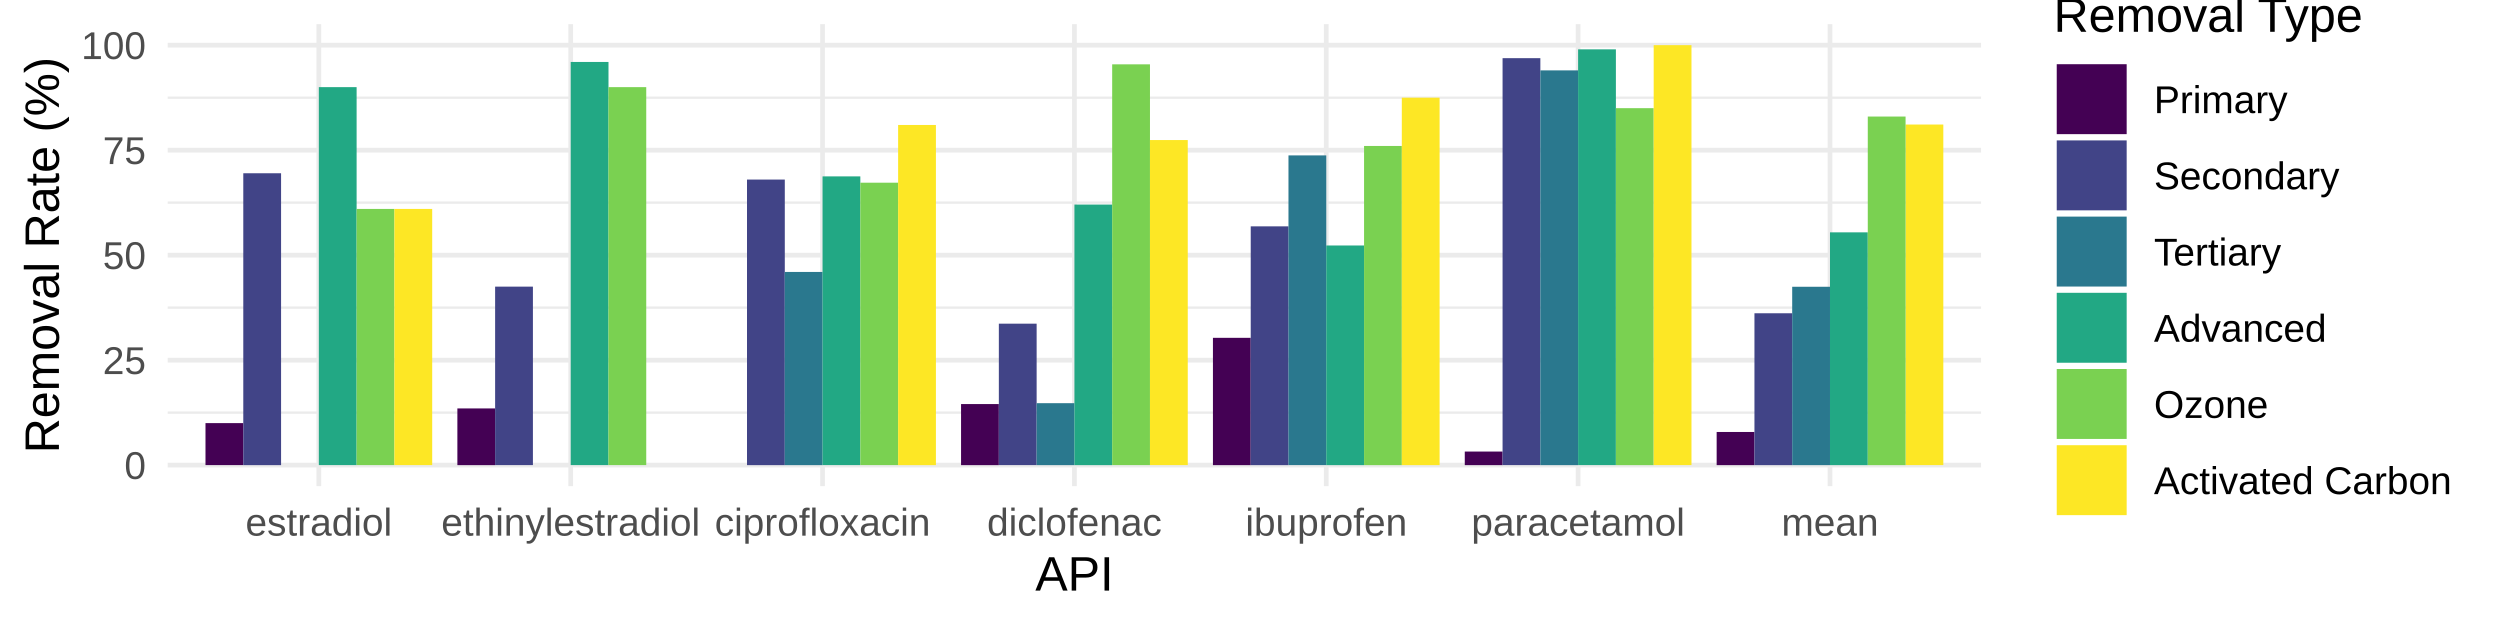
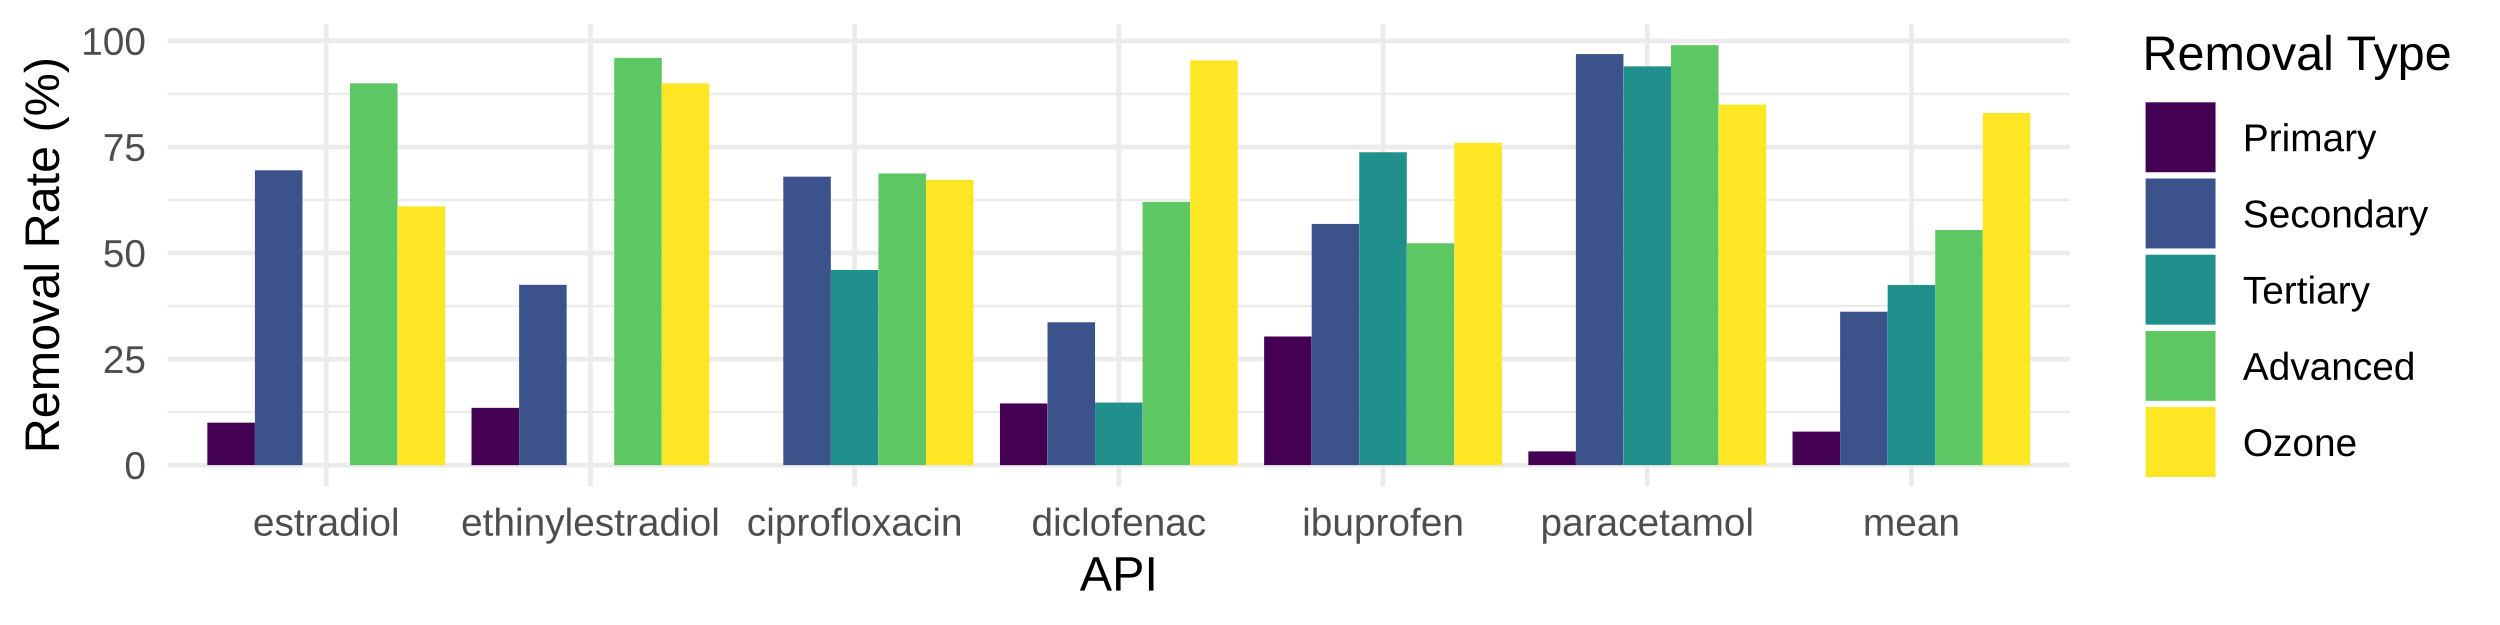
<svg xmlns="http://www.w3.org/2000/svg" class="svglite" width="566.93pt" height="141.73pt" viewBox="0 0 566.93 141.73">
  <defs>
    <style type="text/css">
    .svglite line, .svglite polyline, .svglite polygon, .svglite path, .svglite rect, .svglite circle {
      fill: none;
      stroke: #000000;
      stroke-linecap: round;
      stroke-linejoin: round;
      stroke-miterlimit: 10.00;
    }
    .svglite text {
      white-space: pre;
    }
  </style>
  </defs>
  <rect width="100%" height="100%" style="stroke: none; fill: none;" />
  <defs>
    <clipPath id="cpMC4wMHw1NjYuOTN8MC4wMHwxNDEuNzM=">
      <rect x="0.00" y="0.00" width="566.93" height="141.73" />
    </clipPath>
  </defs>
  <g clip-path="url(#cpMC4wMHw1NjYuOTN8MC4wMHwxNDEuNzM=)">
</g>
  <defs>
-     <clipPath id="cpMzguMDN8NDQ5LjI2fDUuNDh8MTEwLjI0">
-       <rect x="38.03" y="5.48" width="411.22" height="104.76" />
+     <clipPath id="cpMzguMDN8NDY5LjQxfDUuNDh8MTEwLjI0">
+       <rect x="38.03" y="5.48" width="431.38" height="104.76" />
    </clipPath>
  </defs>
-   <g clip-path="url(#cpMzguMDN8NDQ5LjI2fDUuNDh8MTEwLjI0)">
-     <polyline points="38.03,93.57 449.26,93.57 " style="stroke-width: 0.53; stroke: #EBEBEB; stroke-linecap: butt;" />
-     <polyline points="38.03,69.76 449.26,69.76 " style="stroke-width: 0.53; stroke: #EBEBEB; stroke-linecap: butt;" />
-     <polyline points="38.03,45.95 449.26,45.95 " style="stroke-width: 0.53; stroke: #EBEBEB; stroke-linecap: butt;" />
-     <polyline points="38.03,22.15 449.26,22.15 " style="stroke-width: 0.53; stroke: #EBEBEB; stroke-linecap: butt;" />
-     <polyline points="38.03,105.47 449.26,105.47 " style="stroke-width: 1.07; stroke: #EBEBEB; stroke-linecap: butt;" />
-     <polyline points="38.03,81.67 449.26,81.67 " style="stroke-width: 1.07; stroke: #EBEBEB; stroke-linecap: butt;" />
-     <polyline points="38.03,57.86 449.26,57.86 " style="stroke-width: 1.07; stroke: #EBEBEB; stroke-linecap: butt;" />
-     <polyline points="38.03,34.05 449.26,34.05 " style="stroke-width: 1.07; stroke: #EBEBEB; stroke-linecap: butt;" />
-     <polyline points="38.03,10.24 449.26,10.24 " style="stroke-width: 1.07; stroke: #EBEBEB; stroke-linecap: butt;" />
-     <polyline points="72.30,110.24 72.30,5.48 " style="stroke-width: 1.07; stroke: #EBEBEB; stroke-linecap: butt;" />
-     <polyline points="129.42,110.24 129.42,5.48 " style="stroke-width: 1.07; stroke: #EBEBEB; stroke-linecap: butt;" />
-     <polyline points="186.53,110.24 186.53,5.48 " style="stroke-width: 1.07; stroke: #EBEBEB; stroke-linecap: butt;" />
-     <polyline points="243.65,110.24 243.65,5.48 " style="stroke-width: 1.07; stroke: #EBEBEB; stroke-linecap: butt;" />
-     <polyline points="300.76,110.24 300.76,5.48 " style="stroke-width: 1.07; stroke: #EBEBEB; stroke-linecap: butt;" />
-     <polyline points="357.87,110.24 357.87,5.48 " style="stroke-width: 1.07; stroke: #EBEBEB; stroke-linecap: butt;" />
-     <polyline points="414.99,110.24 414.99,5.48 " style="stroke-width: 1.07; stroke: #EBEBEB; stroke-linecap: butt;" />
-     <rect x="332.17" y="102.40" width="8.57" height="3.08" style="stroke-width: 1.07; stroke: none; stroke-linecap: butt; stroke-linejoin: miter; fill: #440154;" />
-     <rect x="340.74" y="13.19" width="8.57" height="92.28" style="stroke-width: 1.07; stroke: none; stroke-linecap: butt; stroke-linejoin: miter; fill: #414487;" />
-     <rect x="349.31" y="15.96" width="8.57" height="89.52" style="stroke-width: 1.07; stroke: none; stroke-linecap: butt; stroke-linejoin: miter; fill: #2A788E;" />
-     <rect x="357.87" y="11.19" width="8.57" height="94.28" style="stroke-width: 1.07; stroke: none; stroke-linecap: butt; stroke-linejoin: miter; fill: #22A884;" />
-     <rect x="366.44" y="24.53" width="8.57" height="80.95" style="stroke-width: 1.07; stroke: none; stroke-linecap: butt; stroke-linejoin: miter; fill: #7AD151;" />
-     <rect x="375.01" y="10.24" width="8.57" height="95.23" style="stroke-width: 1.07; stroke: none; stroke-linecap: butt; stroke-linejoin: miter; fill: #FDE725;" />
-     <rect x="46.60" y="95.95" width="8.57" height="9.52" style="stroke-width: 1.07; stroke: none; stroke-linecap: butt; stroke-linejoin: miter; fill: #440154;" />
-     <rect x="55.17" y="39.29" width="8.57" height="66.19" style="stroke-width: 1.07; stroke: none; stroke-linecap: butt; stroke-linejoin: miter; fill: #414487;" />
-     <rect x="72.30" y="19.76" width="8.57" height="85.71" style="stroke-width: 1.07; stroke: none; stroke-linecap: butt; stroke-linejoin: miter; fill: #22A884;" />
-     <rect x="80.87" y="47.38" width="8.57" height="58.09" style="stroke-width: 1.07; stroke: none; stroke-linecap: butt; stroke-linejoin: miter; fill: #7AD151;" />
-     <rect x="89.44" y="47.38" width="8.57" height="58.09" style="stroke-width: 1.07; stroke: none; stroke-linecap: butt; stroke-linejoin: miter; fill: #FDE725;" />
-     <rect x="160.83" y="105.47" width="8.57" height="0.00" style="stroke-width: 1.07; stroke: none; stroke-linecap: butt; stroke-linejoin: miter; fill: #440154;" />
-     <rect x="169.40" y="40.72" width="8.57" height="64.76" style="stroke-width: 1.07; stroke: none; stroke-linecap: butt; stroke-linejoin: miter; fill: #414487;" />
-     <rect x="177.96" y="61.67" width="8.57" height="43.81" style="stroke-width: 1.07; stroke: none; stroke-linecap: butt; stroke-linejoin: miter; fill: #2A788E;" />
-     <rect x="186.53" y="40.00" width="8.57" height="65.47" style="stroke-width: 1.07; stroke: none; stroke-linecap: butt; stroke-linejoin: miter; fill: #22A884;" />
-     <rect x="195.10" y="41.43" width="8.57" height="64.04" style="stroke-width: 1.07; stroke: none; stroke-linecap: butt; stroke-linejoin: miter; fill: #7AD151;" />
-     <rect x="203.67" y="28.34" width="8.57" height="77.14" style="stroke-width: 1.07; stroke: none; stroke-linecap: butt; stroke-linejoin: miter; fill: #FDE725;" />
-     <rect x="217.94" y="91.63" width="8.57" height="13.85" style="stroke-width: 1.07; stroke: none; stroke-linecap: butt; stroke-linejoin: miter; fill: #440154;" />
-     <rect x="226.51" y="73.40" width="8.57" height="32.07" style="stroke-width: 1.07; stroke: none; stroke-linecap: butt; stroke-linejoin: miter; fill: #414487;" />
-     <rect x="235.08" y="91.43" width="8.57" height="14.05" style="stroke-width: 1.07; stroke: none; stroke-linecap: butt; stroke-linejoin: miter; fill: #2A788E;" />
-     <rect x="243.65" y="46.39" width="8.57" height="59.09" style="stroke-width: 1.07; stroke: none; stroke-linecap: butt; stroke-linejoin: miter; fill: #22A884;" />
-     <rect x="252.21" y="14.59" width="8.57" height="90.88" style="stroke-width: 1.07; stroke: none; stroke-linecap: butt; stroke-linejoin: miter; fill: #7AD151;" />
-     <rect x="260.78" y="31.76" width="8.57" height="73.71" style="stroke-width: 1.07; stroke: none; stroke-linecap: butt; stroke-linejoin: miter; fill: #FDE725;" />
-     <rect x="103.72" y="92.62" width="8.57" height="12.86" style="stroke-width: 1.07; stroke: none; stroke-linecap: butt; stroke-linejoin: miter; fill: #440154;" />
-     <rect x="112.28" y="65.00" width="8.57" height="40.47" style="stroke-width: 1.07; stroke: none; stroke-linecap: butt; stroke-linejoin: miter; fill: #414487;" />
-     <rect x="129.42" y="14.05" width="8.57" height="91.42" style="stroke-width: 1.07; stroke: none; stroke-linecap: butt; stroke-linejoin: miter; fill: #22A884;" />
-     <rect x="137.98" y="19.76" width="8.57" height="85.71" style="stroke-width: 1.07; stroke: none; stroke-linecap: butt; stroke-linejoin: miter; fill: #7AD151;" />
-     <rect x="275.06" y="76.61" width="8.57" height="28.87" style="stroke-width: 1.07; stroke: none; stroke-linecap: butt; stroke-linejoin: miter; fill: #440154;" />
-     <rect x="283.63" y="51.33" width="8.57" height="54.15" style="stroke-width: 1.07; stroke: none; stroke-linecap: butt; stroke-linejoin: miter; fill: #414487;" />
-     <rect x="292.19" y="35.24" width="8.57" height="70.23" style="stroke-width: 1.07; stroke: none; stroke-linecap: butt; stroke-linejoin: miter; fill: #2A788E;" />
-     <rect x="300.76" y="55.67" width="8.57" height="49.81" style="stroke-width: 1.07; stroke: none; stroke-linecap: butt; stroke-linejoin: miter; fill: #22A884;" />
-     <rect x="309.33" y="33.10" width="8.57" height="72.38" style="stroke-width: 1.07; stroke: none; stroke-linecap: butt; stroke-linejoin: miter; fill: #7AD151;" />
-     <rect x="317.89" y="22.15" width="8.57" height="83.33" style="stroke-width: 1.07; stroke: none; stroke-linecap: butt; stroke-linejoin: miter; fill: #FDE725;" />
-     <rect x="432.12" y="28.24" width="8.57" height="77.23" style="stroke-width: 1.07; stroke: none; stroke-linecap: butt; stroke-linejoin: miter; fill: #FDE725;" />
-     <rect x="414.99" y="52.69" width="8.57" height="52.79" style="stroke-width: 1.07; stroke: none; stroke-linecap: butt; stroke-linejoin: miter; fill: #22A884;" />
-     <rect x="423.56" y="26.43" width="8.57" height="79.05" style="stroke-width: 1.07; stroke: none; stroke-linecap: butt; stroke-linejoin: miter; fill: #7AD151;" />
-     <rect x="389.29" y="97.96" width="8.57" height="7.52" style="stroke-width: 1.07; stroke: none; stroke-linecap: butt; stroke-linejoin: miter; fill: #440154;" />
-     <rect x="397.86" y="71.04" width="8.57" height="34.44" style="stroke-width: 1.07; stroke: none; stroke-linecap: butt; stroke-linejoin: miter; fill: #414487;" />
-     <rect x="406.42" y="65.03" width="8.57" height="40.45" style="stroke-width: 1.07; stroke: none; stroke-linecap: butt; stroke-linejoin: miter; fill: #2A788E;" />
+   <g clip-path="url(#cpMzguMDN8NDY5LjQxfDUuNDh8MTEwLjI0)">
+     <polyline points="38.03,93.45 469.41,93.45 " style="stroke-width: 0.53; stroke: #EBEBEB; stroke-linecap: butt;" />
+     <polyline points="38.03,69.40 469.41,69.40 " style="stroke-width: 0.53; stroke: #EBEBEB; stroke-linecap: butt;" />
+     <polyline points="38.03,45.35 469.41,45.35 " style="stroke-width: 0.53; stroke: #EBEBEB; stroke-linecap: butt;" />
+     <polyline points="38.03,21.30 469.41,21.30 " style="stroke-width: 0.53; stroke: #EBEBEB; stroke-linecap: butt;" />
+     <polyline points="38.03,105.47 469.41,105.47 " style="stroke-width: 1.07; stroke: #EBEBEB; stroke-linecap: butt;" />
+     <polyline points="38.03,81.43 469.41,81.43 " style="stroke-width: 1.07; stroke: #EBEBEB; stroke-linecap: butt;" />
+     <polyline points="38.03,57.38 469.41,57.38 " style="stroke-width: 1.07; stroke: #EBEBEB; stroke-linecap: butt;" />
+     <polyline points="38.03,33.33 469.41,33.33 " style="stroke-width: 1.07; stroke: #EBEBEB; stroke-linecap: butt;" />
+     <polyline points="38.03,9.28 469.41,9.28 " style="stroke-width: 1.07; stroke: #EBEBEB; stroke-linecap: butt;" />
+     <polyline points="73.98,110.24 73.98,5.48 " style="stroke-width: 1.07; stroke: #EBEBEB; stroke-linecap: butt;" />
+     <polyline points="133.90,110.24 133.90,5.48 " style="stroke-width: 1.07; stroke: #EBEBEB; stroke-linecap: butt;" />
+     <polyline points="193.81,110.24 193.81,5.48 " style="stroke-width: 1.07; stroke: #EBEBEB; stroke-linecap: butt;" />
+     <polyline points="253.72,110.24 253.72,5.48 " style="stroke-width: 1.07; stroke: #EBEBEB; stroke-linecap: butt;" />
+     <polyline points="313.64,110.24 313.64,5.48 " style="stroke-width: 1.07; stroke: #EBEBEB; stroke-linecap: butt;" />
+     <polyline points="373.55,110.24 373.55,5.48 " style="stroke-width: 1.07; stroke: #EBEBEB; stroke-linecap: butt;" />
+     <polyline points="433.46,110.24 433.46,5.48 " style="stroke-width: 1.07; stroke: #EBEBEB; stroke-linecap: butt;" />
+     <rect x="346.59" y="102.36" width="10.78" height="3.11" style="stroke-width: 1.07; stroke: none; stroke-linecap: butt; stroke-linejoin: miter; fill: #440154;" />
+     <rect x="357.37" y="12.26" width="10.78" height="93.21" style="stroke-width: 1.07; stroke: none; stroke-linecap: butt; stroke-linejoin: miter; fill: #3B528B;" />
+     <rect x="368.16" y="15.05" width="10.78" height="90.42" style="stroke-width: 1.07; stroke: none; stroke-linecap: butt; stroke-linejoin: miter; fill: #21908C;" />
+     <rect x="378.94" y="10.24" width="10.78" height="95.23" style="stroke-width: 1.07; stroke: none; stroke-linecap: butt; stroke-linejoin: miter; fill: #5DC863;" />
+     <rect x="389.73" y="23.71" width="10.78" height="81.77" style="stroke-width: 1.07; stroke: none; stroke-linecap: butt; stroke-linejoin: miter; fill: #FDE725;" />
+     <rect x="47.02" y="95.85" width="10.78" height="9.62" style="stroke-width: 1.07; stroke: none; stroke-linecap: butt; stroke-linejoin: miter; fill: #440154;" />
+     <rect x="57.81" y="38.62" width="10.78" height="66.86" style="stroke-width: 1.07; stroke: none; stroke-linecap: butt; stroke-linejoin: miter; fill: #3B528B;" />
+     <rect x="79.37" y="18.90" width="10.78" height="86.58" style="stroke-width: 1.07; stroke: none; stroke-linecap: butt; stroke-linejoin: miter; fill: #5DC863;" />
+     <rect x="90.16" y="46.80" width="10.78" height="58.68" style="stroke-width: 1.07; stroke: none; stroke-linecap: butt; stroke-linejoin: miter; fill: #FDE725;" />
+     <rect x="166.85" y="105.47" width="10.78" height="0.00" style="stroke-width: 1.07; stroke: none; stroke-linecap: butt; stroke-linejoin: miter; fill: #440154;" />
+     <rect x="177.63" y="40.06" width="10.78" height="65.41" style="stroke-width: 1.07; stroke: none; stroke-linecap: butt; stroke-linejoin: miter; fill: #3B528B;" />
+     <rect x="188.42" y="61.22" width="10.78" height="44.25" style="stroke-width: 1.07; stroke: none; stroke-linecap: butt; stroke-linejoin: miter; fill: #21908C;" />
+     <rect x="199.20" y="39.34" width="10.78" height="66.13" style="stroke-width: 1.07; stroke: none; stroke-linecap: butt; stroke-linejoin: miter; fill: #5DC863;" />
+     <rect x="209.99" y="40.78" width="10.78" height="64.69" style="stroke-width: 1.07; stroke: none; stroke-linecap: butt; stroke-linejoin: miter; fill: #FDE725;" />
+     <rect x="226.76" y="91.49" width="10.78" height="13.99" style="stroke-width: 1.07; stroke: none; stroke-linecap: butt; stroke-linejoin: miter; fill: #440154;" />
+     <rect x="237.55" y="73.08" width="10.78" height="32.40" style="stroke-width: 1.07; stroke: none; stroke-linecap: butt; stroke-linejoin: miter; fill: #3B528B;" />
+     <rect x="248.33" y="91.29" width="10.78" height="14.19" style="stroke-width: 1.07; stroke: none; stroke-linecap: butt; stroke-linejoin: miter; fill: #21908C;" />
+     <rect x="259.11" y="45.79" width="10.78" height="59.68" style="stroke-width: 1.07; stroke: none; stroke-linecap: butt; stroke-linejoin: miter; fill: #5DC863;" />
+     <rect x="269.90" y="13.68" width="10.78" height="91.80" style="stroke-width: 1.07; stroke: none; stroke-linecap: butt; stroke-linejoin: miter; fill: #FDE725;" />
+     <rect x="106.93" y="92.49" width="10.78" height="12.99" style="stroke-width: 1.07; stroke: none; stroke-linecap: butt; stroke-linejoin: miter; fill: #440154;" />
+     <rect x="117.72" y="64.59" width="10.78" height="40.88" style="stroke-width: 1.07; stroke: none; stroke-linecap: butt; stroke-linejoin: miter; fill: #3B528B;" />
+     <rect x="139.29" y="13.13" width="10.78" height="92.35" style="stroke-width: 1.07; stroke: none; stroke-linecap: butt; stroke-linejoin: miter; fill: #5DC863;" />
+     <rect x="150.07" y="18.90" width="10.78" height="86.58" style="stroke-width: 1.07; stroke: none; stroke-linecap: butt; stroke-linejoin: miter; fill: #FDE725;" />
+     <rect x="286.67" y="76.31" width="10.78" height="29.16" style="stroke-width: 1.07; stroke: none; stroke-linecap: butt; stroke-linejoin: miter; fill: #440154;" />
+     <rect x="297.46" y="50.78" width="10.78" height="54.69" style="stroke-width: 1.07; stroke: none; stroke-linecap: butt; stroke-linejoin: miter; fill: #3B528B;" />
+     <rect x="308.24" y="34.53" width="10.78" height="70.94" style="stroke-width: 1.07; stroke: none; stroke-linecap: butt; stroke-linejoin: miter; fill: #21908C;" />
+     <rect x="319.03" y="55.16" width="10.78" height="50.31" style="stroke-width: 1.07; stroke: none; stroke-linecap: butt; stroke-linejoin: miter; fill: #5DC863;" />
+     <rect x="329.81" y="32.37" width="10.78" height="73.11" style="stroke-width: 1.07; stroke: none; stroke-linecap: butt; stroke-linejoin: miter; fill: #FDE725;" />
+     <rect x="438.86" y="52.15" width="10.78" height="53.32" style="stroke-width: 1.07; stroke: none; stroke-linecap: butt; stroke-linejoin: miter; fill: #5DC863;" />
+     <rect x="449.64" y="25.63" width="10.78" height="79.85" style="stroke-width: 1.07; stroke: none; stroke-linecap: butt; stroke-linejoin: miter; fill: #FDE725;" />
+     <rect x="406.50" y="97.88" width="10.78" height="7.59" style="stroke-width: 1.07; stroke: none; stroke-linecap: butt; stroke-linejoin: miter; fill: #440154;" />
+     <rect x="417.29" y="70.69" width="10.78" height="34.79" style="stroke-width: 1.07; stroke: none; stroke-linecap: butt; stroke-linejoin: miter; fill: #3B528B;" />
+     <rect x="428.07" y="64.62" width="10.78" height="40.86" style="stroke-width: 1.07; stroke: none; stroke-linecap: butt; stroke-linejoin: miter; fill: #21908C;" />
  </g>
  <g clip-path="url(#cpMC4wMHw1NjYuOTN8MC4wMHwxNDEuNzM=)">
    <text x="33.10" y="108.62" text-anchor="end" style="font-size: 8.80px;fill: #4D4D4D; font-family: &quot;Arial&quot;;" textLength="4.90px" lengthAdjust="spacingAndGlyphs">0</text>
-     <text x="33.10" y="84.82" text-anchor="end" style="font-size: 8.80px;fill: #4D4D4D; font-family: &quot;Arial&quot;;" textLength="9.79px" lengthAdjust="spacingAndGlyphs">25</text>
-     <text x="33.10" y="61.01" text-anchor="end" style="font-size: 8.80px;fill: #4D4D4D; font-family: &quot;Arial&quot;;" textLength="9.79px" lengthAdjust="spacingAndGlyphs">50</text>
-     <text x="33.10" y="37.20" text-anchor="end" style="font-size: 8.80px;fill: #4D4D4D; font-family: &quot;Arial&quot;;" textLength="9.79px" lengthAdjust="spacingAndGlyphs">75</text>
-     <text x="33.10" y="13.39" text-anchor="end" style="font-size: 8.80px;fill: #4D4D4D; font-family: &quot;Arial&quot;;" textLength="14.69px" lengthAdjust="spacingAndGlyphs">100</text>
-     <text x="72.30" y="121.47" text-anchor="middle" style="font-size: 8.80px;fill: #4D4D4D; font-family: &quot;Arial&quot;;" textLength="33.26px" lengthAdjust="spacingAndGlyphs">estradiol</text>
-     <text x="129.42" y="121.47" text-anchor="middle" style="font-size: 8.80px;fill: #4D4D4D; font-family: &quot;Arial&quot;;" textLength="58.70px" lengthAdjust="spacingAndGlyphs">ethinylestradiol</text>
-     <text x="186.53" y="121.47" text-anchor="middle" style="font-size: 8.80px;fill: #4D4D4D; font-family: &quot;Arial&quot;;" textLength="48.91px" lengthAdjust="spacingAndGlyphs">ciprofloxacin</text>
-     <text x="243.65" y="121.47" text-anchor="middle" style="font-size: 8.80px;fill: #4D4D4D; font-family: &quot;Arial&quot;;" textLength="39.63px" lengthAdjust="spacingAndGlyphs">diclofenac</text>
-     <text x="300.76" y="121.47" text-anchor="middle" style="font-size: 8.80px;fill: #4D4D4D; font-family: &quot;Arial&quot;;" textLength="36.71px" lengthAdjust="spacingAndGlyphs">ibuprofen</text>
-     <text x="357.87" y="121.47" text-anchor="middle" style="font-size: 8.80px;fill: #4D4D4D; font-family: &quot;Arial&quot;;" textLength="48.43px" lengthAdjust="spacingAndGlyphs">paracetamol</text>
-     <text x="414.99" y="121.47" text-anchor="middle" style="font-size: 8.80px;fill: #4D4D4D; font-family: &quot;Arial&quot;;" textLength="22.02px" lengthAdjust="spacingAndGlyphs">mean</text>
-     <text x="243.65" y="133.93" text-anchor="middle" style="font-size: 11.00px; font-family: &quot;Arial&quot;;" textLength="17.73px" lengthAdjust="spacingAndGlyphs">API</text>
+     <text x="33.10" y="84.58" text-anchor="end" style="font-size: 8.80px;fill: #4D4D4D; font-family: &quot;Arial&quot;;" textLength="9.79px" lengthAdjust="spacingAndGlyphs">25</text>
+     <text x="33.10" y="60.53" text-anchor="end" style="font-size: 8.80px;fill: #4D4D4D; font-family: &quot;Arial&quot;;" textLength="9.79px" lengthAdjust="spacingAndGlyphs">50</text>
+     <text x="33.10" y="36.48" text-anchor="end" style="font-size: 8.80px;fill: #4D4D4D; font-family: &quot;Arial&quot;;" textLength="9.79px" lengthAdjust="spacingAndGlyphs">75</text>
+     <text x="33.10" y="12.43" text-anchor="end" style="font-size: 8.80px;fill: #4D4D4D; font-family: &quot;Arial&quot;;" textLength="14.69px" lengthAdjust="spacingAndGlyphs">100</text>
+     <text x="73.98" y="121.47" text-anchor="middle" style="font-size: 8.80px;fill: #4D4D4D; font-family: &quot;Arial&quot;;" textLength="33.26px" lengthAdjust="spacingAndGlyphs">estradiol</text>
+     <text x="133.90" y="121.47" text-anchor="middle" style="font-size: 8.80px;fill: #4D4D4D; font-family: &quot;Arial&quot;;" textLength="58.70px" lengthAdjust="spacingAndGlyphs">ethinylestradiol</text>
+     <text x="193.81" y="121.47" text-anchor="middle" style="font-size: 8.80px;fill: #4D4D4D; font-family: &quot;Arial&quot;;" textLength="48.91px" lengthAdjust="spacingAndGlyphs">ciprofloxacin</text>
+     <text x="253.72" y="121.47" text-anchor="middle" style="font-size: 8.80px;fill: #4D4D4D; font-family: &quot;Arial&quot;;" textLength="39.63px" lengthAdjust="spacingAndGlyphs">diclofenac</text>
+     <text x="313.64" y="121.47" text-anchor="middle" style="font-size: 8.80px;fill: #4D4D4D; font-family: &quot;Arial&quot;;" textLength="36.71px" lengthAdjust="spacingAndGlyphs">ibuprofen</text>
+     <text x="373.55" y="121.47" text-anchor="middle" style="font-size: 8.80px;fill: #4D4D4D; font-family: &quot;Arial&quot;;" textLength="48.43px" lengthAdjust="spacingAndGlyphs">paracetamol</text>
+     <text x="433.46" y="121.47" text-anchor="middle" style="font-size: 8.80px;fill: #4D4D4D; font-family: &quot;Arial&quot;;" textLength="22.02px" lengthAdjust="spacingAndGlyphs">mean</text>
+     <text x="253.72" y="133.93" text-anchor="middle" style="font-size: 11.00px; font-family: &quot;Arial&quot;;" textLength="17.73px" lengthAdjust="spacingAndGlyphs">API</text>
    <text transform="translate(13.36,57.86) rotate(-90)" text-anchor="middle" style="font-size: 11.00px; font-family: &quot;Arial&quot;;" textLength="89.88px" lengthAdjust="spacingAndGlyphs">Removal Rate (%)</text>
-     <text x="465.70" y="7.22" style="font-size: 11.00px; font-family: &quot;Arial&quot;;" textLength="70.12px" lengthAdjust="spacingAndGlyphs">Removal Type</text>
-     <rect x="466.41" y="14.56" width="15.86" height="15.86" style="stroke-width: 1.07; stroke: none; stroke-linecap: butt; stroke-linejoin: miter; fill: #440154;" />
-     <rect x="466.41" y="31.84" width="15.86" height="15.86" style="stroke-width: 1.07; stroke: none; stroke-linecap: butt; stroke-linejoin: miter; fill: #414487;" />
-     <rect x="466.41" y="49.12" width="15.86" height="15.86" style="stroke-width: 1.07; stroke: none; stroke-linecap: butt; stroke-linejoin: miter; fill: #2A788E;" />
-     <rect x="466.41" y="66.40" width="15.86" height="15.86" style="stroke-width: 1.07; stroke: none; stroke-linecap: butt; stroke-linejoin: miter; fill: #22A884;" />
-     <rect x="466.41" y="83.68" width="15.86" height="15.86" style="stroke-width: 1.07; stroke: none; stroke-linecap: butt; stroke-linejoin: miter; fill: #7AD151;" />
-     <rect x="466.41" y="100.96" width="15.86" height="15.86" style="stroke-width: 1.07; stroke: none; stroke-linecap: butt; stroke-linejoin: miter; fill: #FDE725;" />
-     <text x="488.46" y="25.65" style="font-size: 8.80px; font-family: &quot;Arial&quot;;" textLength="30.30px" lengthAdjust="spacingAndGlyphs">Primary</text>
-     <text x="488.46" y="42.93" style="font-size: 8.80px; font-family: &quot;Arial&quot;;" textLength="42.08px" lengthAdjust="spacingAndGlyphs">Secondary</text>
-     <text x="488.46" y="60.21" style="font-size: 8.80px; font-family: &quot;Arial&quot;;" textLength="28.85px" lengthAdjust="spacingAndGlyphs">Tertiary</text>
-     <text x="488.46" y="77.49" style="font-size: 8.80px; font-family: &quot;Arial&quot;;" textLength="39.15px" lengthAdjust="spacingAndGlyphs">Advanced</text>
-     <text x="488.46" y="94.77" style="font-size: 8.80px; font-family: &quot;Arial&quot;;" textLength="25.93px" lengthAdjust="spacingAndGlyphs">Ozone</text>
-     <text x="488.46" y="112.05" style="font-size: 8.80px; font-family: &quot;Arial&quot;;" textLength="67.51px" lengthAdjust="spacingAndGlyphs">Activated Carbon</text>
+     <text x="485.85" y="15.86" style="font-size: 11.00px; font-family: &quot;Arial&quot;;" textLength="70.12px" lengthAdjust="spacingAndGlyphs">Removal Type</text>
+     <rect x="486.56" y="23.20" width="15.86" height="15.86" style="stroke-width: 1.07; stroke: none; stroke-linecap: butt; stroke-linejoin: miter; fill: #440154;" />
+     <rect x="486.56" y="40.48" width="15.86" height="15.86" style="stroke-width: 1.07; stroke: none; stroke-linecap: butt; stroke-linejoin: miter; fill: #3B528B;" />
+     <rect x="486.56" y="57.76" width="15.86" height="15.86" style="stroke-width: 1.07; stroke: none; stroke-linecap: butt; stroke-linejoin: miter; fill: #21908C;" />
+     <rect x="486.56" y="75.04" width="15.86" height="15.86" style="stroke-width: 1.07; stroke: none; stroke-linecap: butt; stroke-linejoin: miter; fill: #5DC863;" />
+     <rect x="486.56" y="92.32" width="15.86" height="15.86" style="stroke-width: 1.07; stroke: none; stroke-linecap: butt; stroke-linejoin: miter; fill: #FDE725;" />
+     <text x="508.61" y="34.29" style="font-size: 8.80px; font-family: &quot;Arial&quot;;" textLength="30.30px" lengthAdjust="spacingAndGlyphs">Primary</text>
+     <text x="508.61" y="51.57" style="font-size: 8.80px; font-family: &quot;Arial&quot;;" textLength="42.08px" lengthAdjust="spacingAndGlyphs">Secondary</text>
+     <text x="508.61" y="68.85" style="font-size: 8.80px; font-family: &quot;Arial&quot;;" textLength="28.85px" lengthAdjust="spacingAndGlyphs">Tertiary</text>
+     <text x="508.61" y="86.13" style="font-size: 8.80px; font-family: &quot;Arial&quot;;" textLength="39.15px" lengthAdjust="spacingAndGlyphs">Advanced</text>
+     <text x="508.61" y="103.41" style="font-size: 8.80px; font-family: &quot;Arial&quot;;" textLength="25.93px" lengthAdjust="spacingAndGlyphs">Ozone</text>
  </g>
</svg>
